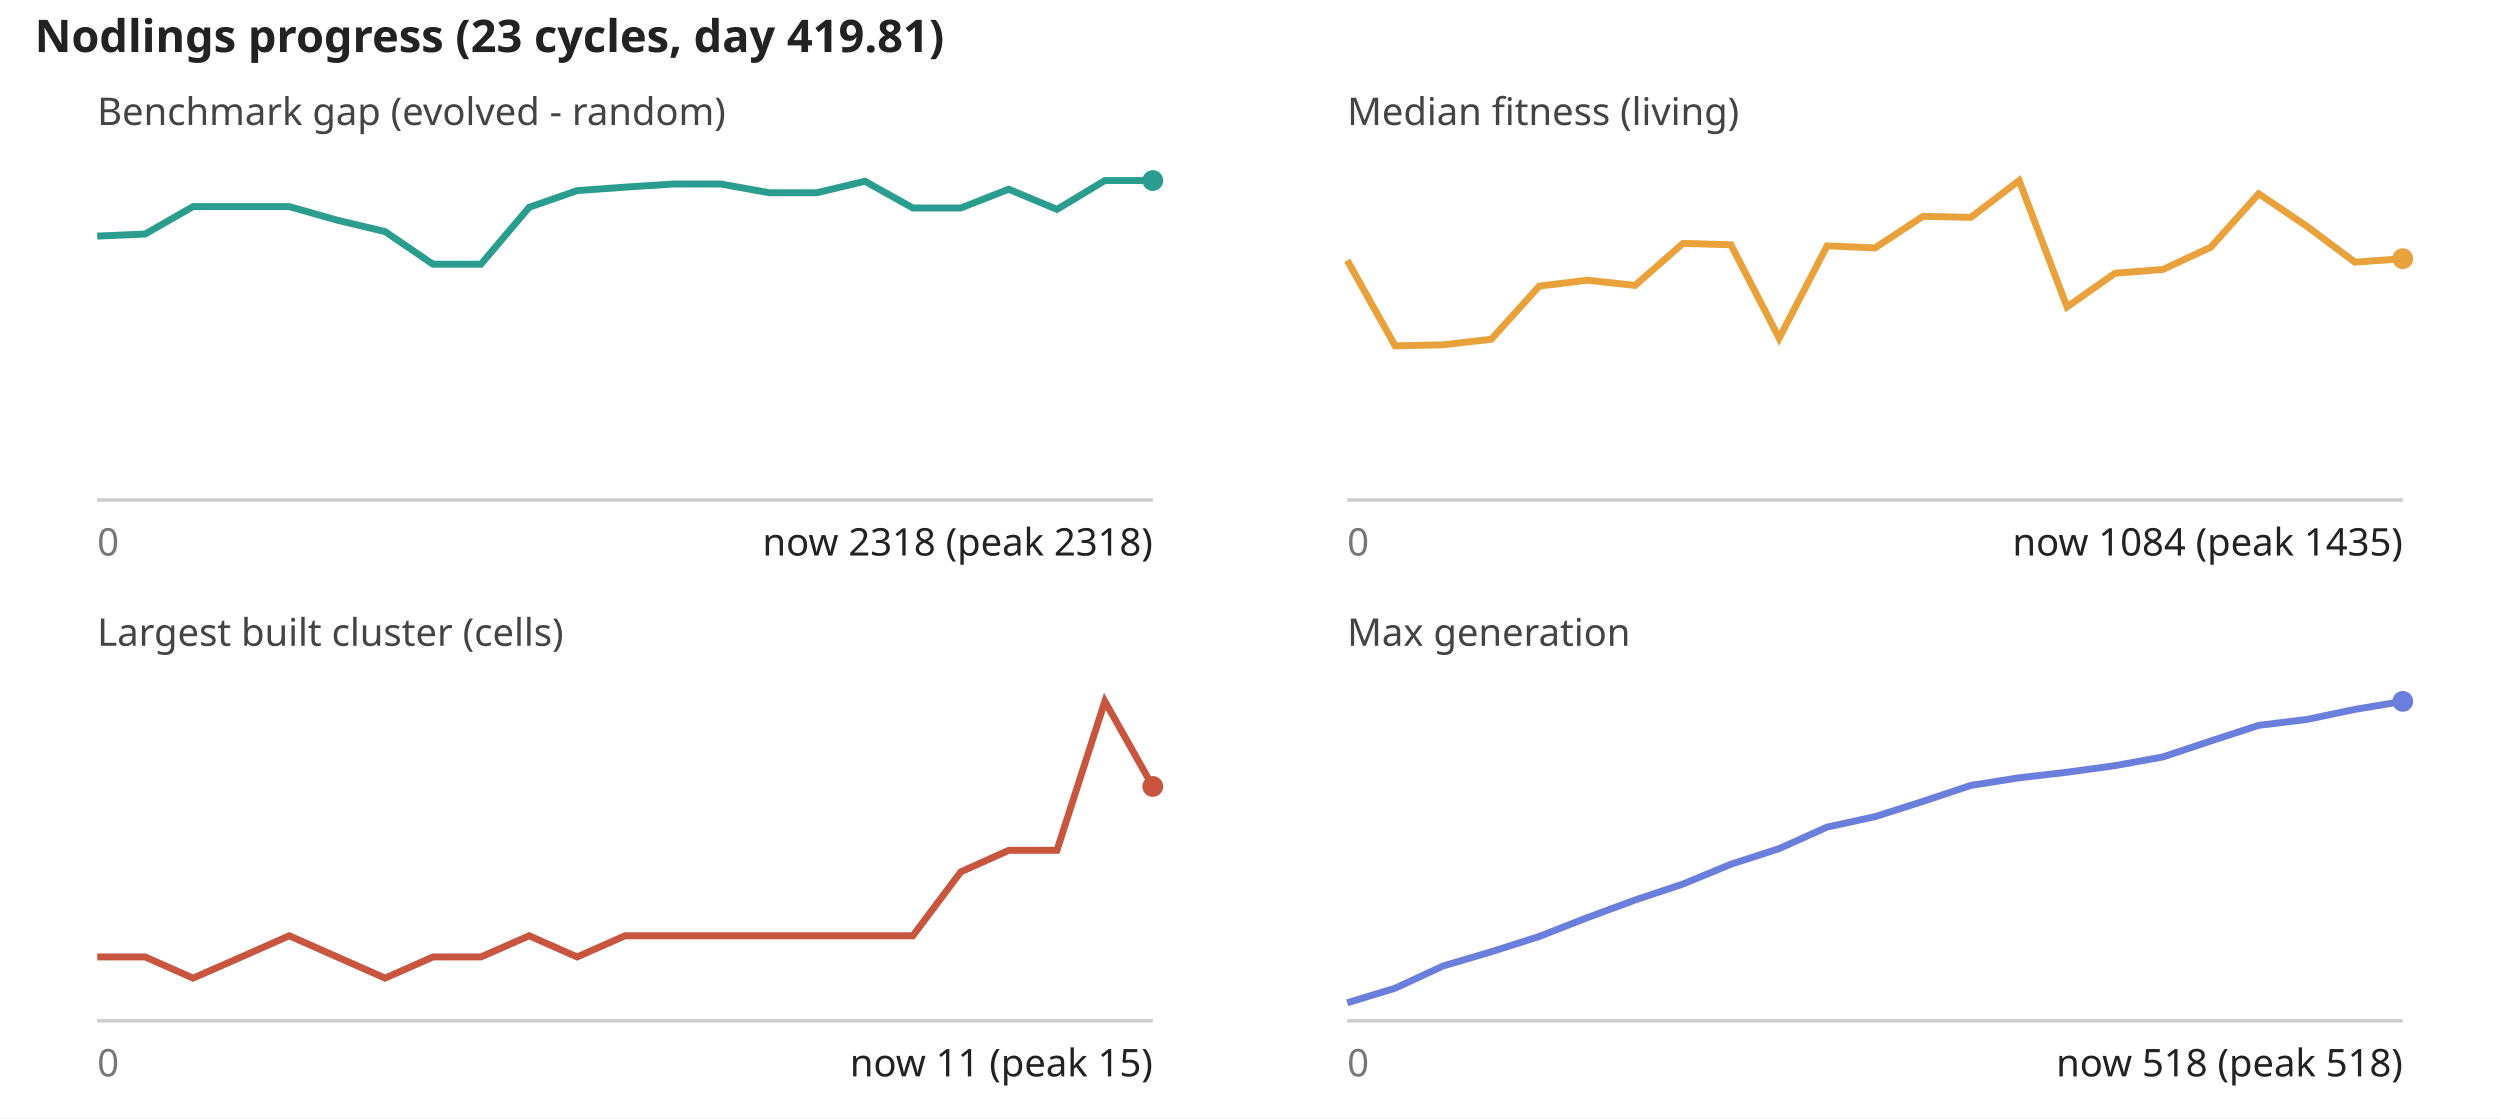
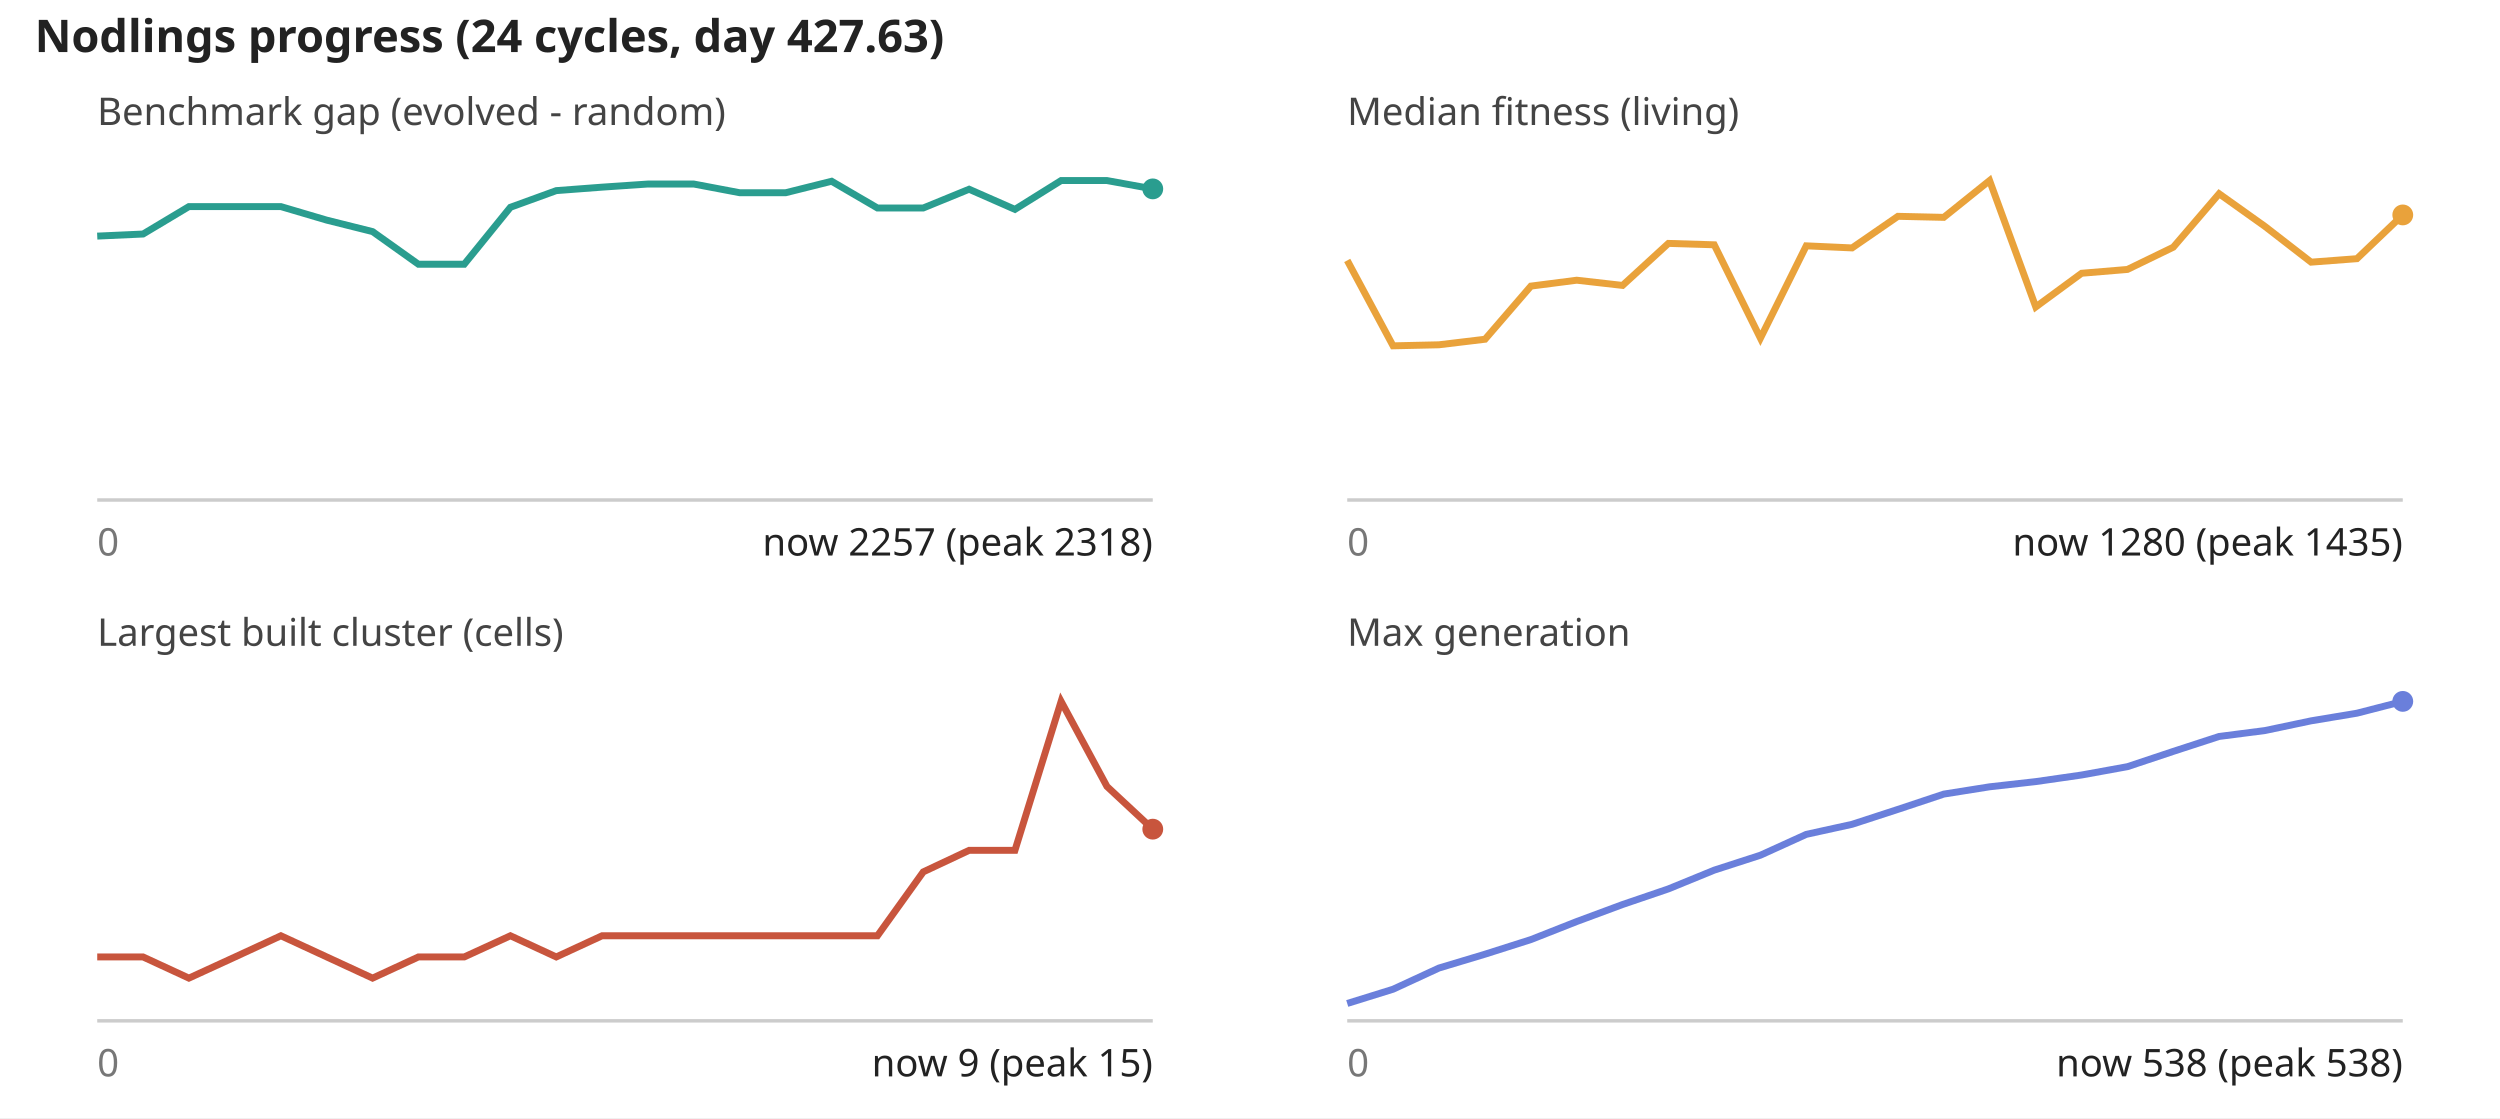
<svg xmlns="http://www.w3.org/2000/svg" viewBox="0 0 720 322" font-family="sans-serif" font-size="11">
  <rect width="100%" height="100%" fill="#fff" />
-   <text x="10" y="15" font-size="13" font-weight="bold" fill="#222">Nodlings progress (23 cycles, day 419.81)</text>
+   <text x="10" y="15" font-size="13" font-weight="bold" fill="#222">Nodlings progress (24 cycles, day 427.63)</text>
  <text x="28" y="36" fill="#444">Benchmark gap (evolved - random)</text>
  <line x1="28" y1="144" x2="332" y2="144" stroke="#ccc" />
-   <polyline fill="none" stroke="#2a9d8f" stroke-width="2" points="28.0,68.0 41.8,67.4 55.6,59.5 69.5,59.5 83.3,59.5 97.1,63.4 110.9,66.7 124.7,76.1 138.5,76.1 152.4,59.7 166.2,54.9 180.0,53.9 193.8,53.0 207.6,53.0 221.5,55.5 235.3,55.5 249.1,52.2 262.9,59.9 276.7,59.9 290.5,54.5 304.4,60.3 318.2,52.0 332.0,52.0" />
-   <circle cx="332.0" cy="52.0" r="3" fill="#2a9d8f" />
+   <polyline fill="none" stroke="#2a9d8f" stroke-width="2" points="28.0,68.0 41.2,67.4 54.4,59.5 67.7,59.5 80.9,59.5 94.1,63.4 107.3,66.7 120.5,76.1 133.7,76.1 147.0,59.7 160.2,54.9 173.4,53.9 186.6,53.0 199.8,53.0 213.0,55.5 226.3,55.5 239.5,52.2 252.7,59.9 265.9,59.9 279.1,54.5 292.3,60.3 305.6,52.0 318.8,52.0 332.0,54.4" />
+   <circle cx="332.0" cy="54.4" r="3" fill="#2a9d8f" />
  <text x="28" y="160" fill="#777">0</text>
-   <text x="332" y="160" text-anchor="end" fill="#222">now 2318 (peak 2318)</text>
+   <text x="332" y="160" text-anchor="end" fill="#222">now 2257 (peak 2318)</text>
  <text x="388" y="36" fill="#444">Median fitness (living)</text>
  <line x1="388" y1="144" x2="692" y2="144" stroke="#ccc" />
-   <polyline fill="none" stroke="#e9a23b" stroke-width="2" points="388.0,75.0 401.8,99.6 415.6,99.3 429.5,97.7 443.3,82.4 457.1,80.7 470.9,82.2 484.7,70.1 498.5,70.5 512.4,97.4 526.2,70.8 540.0,71.4 553.8,62.3 567.6,62.6 581.5,52.0 595.3,88.4 609.1,78.7 622.9,77.6 636.7,71.2 650.5,55.8 664.4,65.2 678.2,75.5 692.0,74.5" />
-   <circle cx="692.0" cy="74.5" r="3" fill="#e9a23b" />
+   <polyline fill="none" stroke="#e9a23b" stroke-width="2" points="388.0,75.0 401.2,99.6 414.4,99.3 427.7,97.7 440.9,82.4 454.1,80.7 467.3,82.2 480.5,70.1 493.7,70.5 507.0,97.4 520.2,70.8 533.4,71.4 546.6,62.3 559.8,62.6 573.0,52.0 586.3,88.4 599.5,78.7 612.7,77.6 625.9,71.2 639.1,55.8 652.3,65.2 665.6,75.5 678.8,74.5 692.0,61.9" />
+   <circle cx="692.0" cy="61.9" r="3" fill="#e9a23b" />
  <text x="388" y="160" fill="#777">0</text>
-   <text x="692" y="160" text-anchor="end" fill="#222">now 1084 (peak 1435)</text>
+   <text x="692" y="160" text-anchor="end" fill="#222">now 1280 (peak 1435)</text>
  <text x="28" y="186" fill="#444">Largest built cluster (cells)</text>
  <line x1="28" y1="294" x2="332" y2="294" stroke="#ccc" />
-   <polyline fill="none" stroke="#c8553d" stroke-width="2" points="28.0,275.6 41.8,275.6 55.6,281.7 69.5,275.6 83.3,269.5 97.1,275.6 110.9,281.7 124.7,275.6 138.5,275.6 152.4,269.5 166.2,275.6 180.0,269.5 193.8,269.5 207.6,269.5 221.5,269.5 235.3,269.5 249.1,269.5 262.9,269.5 276.7,251.1 290.5,244.9 304.4,244.9 318.2,202.0 332.0,226.5" />
-   <circle cx="332.0" cy="226.5" r="3" fill="#c8553d" />
+   <polyline fill="none" stroke="#c8553d" stroke-width="2" points="28.0,275.6 41.2,275.6 54.4,281.7 67.7,275.6 80.9,269.5 94.1,275.6 107.3,281.7 120.5,275.6 133.7,275.6 147.0,269.5 160.2,275.6 173.4,269.5 186.6,269.5 199.8,269.5 213.0,269.5 226.3,269.5 239.5,269.5 252.7,269.5 265.9,251.1 279.1,244.9 292.3,244.9 305.6,202.0 318.8,226.5 332.0,238.8" />
+   <circle cx="332.0" cy="238.8" r="3" fill="#c8553d" />
  <text x="28" y="310" fill="#777">0</text>
-   <text x="332" y="310" text-anchor="end" fill="#222">now 11 (peak 15)</text>
+   <text x="332" y="310" text-anchor="end" fill="#222">now 9 (peak 15)</text>
  <text x="388" y="186" fill="#444">Max generation</text>
  <line x1="388" y1="294" x2="692" y2="294" stroke="#ccc" />
-   <polyline fill="none" stroke="#6a7fdb" stroke-width="2" points="388.0,288.8 401.8,284.6 415.6,278.2 429.5,274.1 443.3,269.7 457.1,264.3 470.9,259.2 484.7,254.6 498.5,248.9 512.4,244.4 526.2,238.2 540.0,235.2 553.8,230.8 567.6,226.2 581.5,224.0 595.3,222.4 609.1,220.5 622.9,218.0 636.7,213.4 650.5,208.9 664.4,207.2 678.2,204.3 692.0,202.0" />
+   <polyline fill="none" stroke="#6a7fdb" stroke-width="2" points="388.0,289.0 401.2,284.9 414.4,278.8 427.7,274.8 440.9,270.6 454.1,265.4 467.3,260.5 480.5,256.0 493.7,250.6 507.0,246.3 520.2,240.3 533.4,237.4 546.6,233.1 559.8,228.7 573.0,226.6 586.3,225.1 599.5,223.2 612.7,220.8 625.9,216.4 639.1,212.1 652.3,210.4 665.6,207.6 678.8,205.4 692.0,202.0" />
  <circle cx="692.0" cy="202.0" r="3" fill="#6a7fdb" />
  <text x="388" y="310" fill="#777">0</text>
-   <text x="692" y="310" text-anchor="end" fill="#222">now 518 (peak 518)</text>
+   <text x="692" y="310" text-anchor="end" fill="#222">now 538 (peak 538)</text>
</svg>
